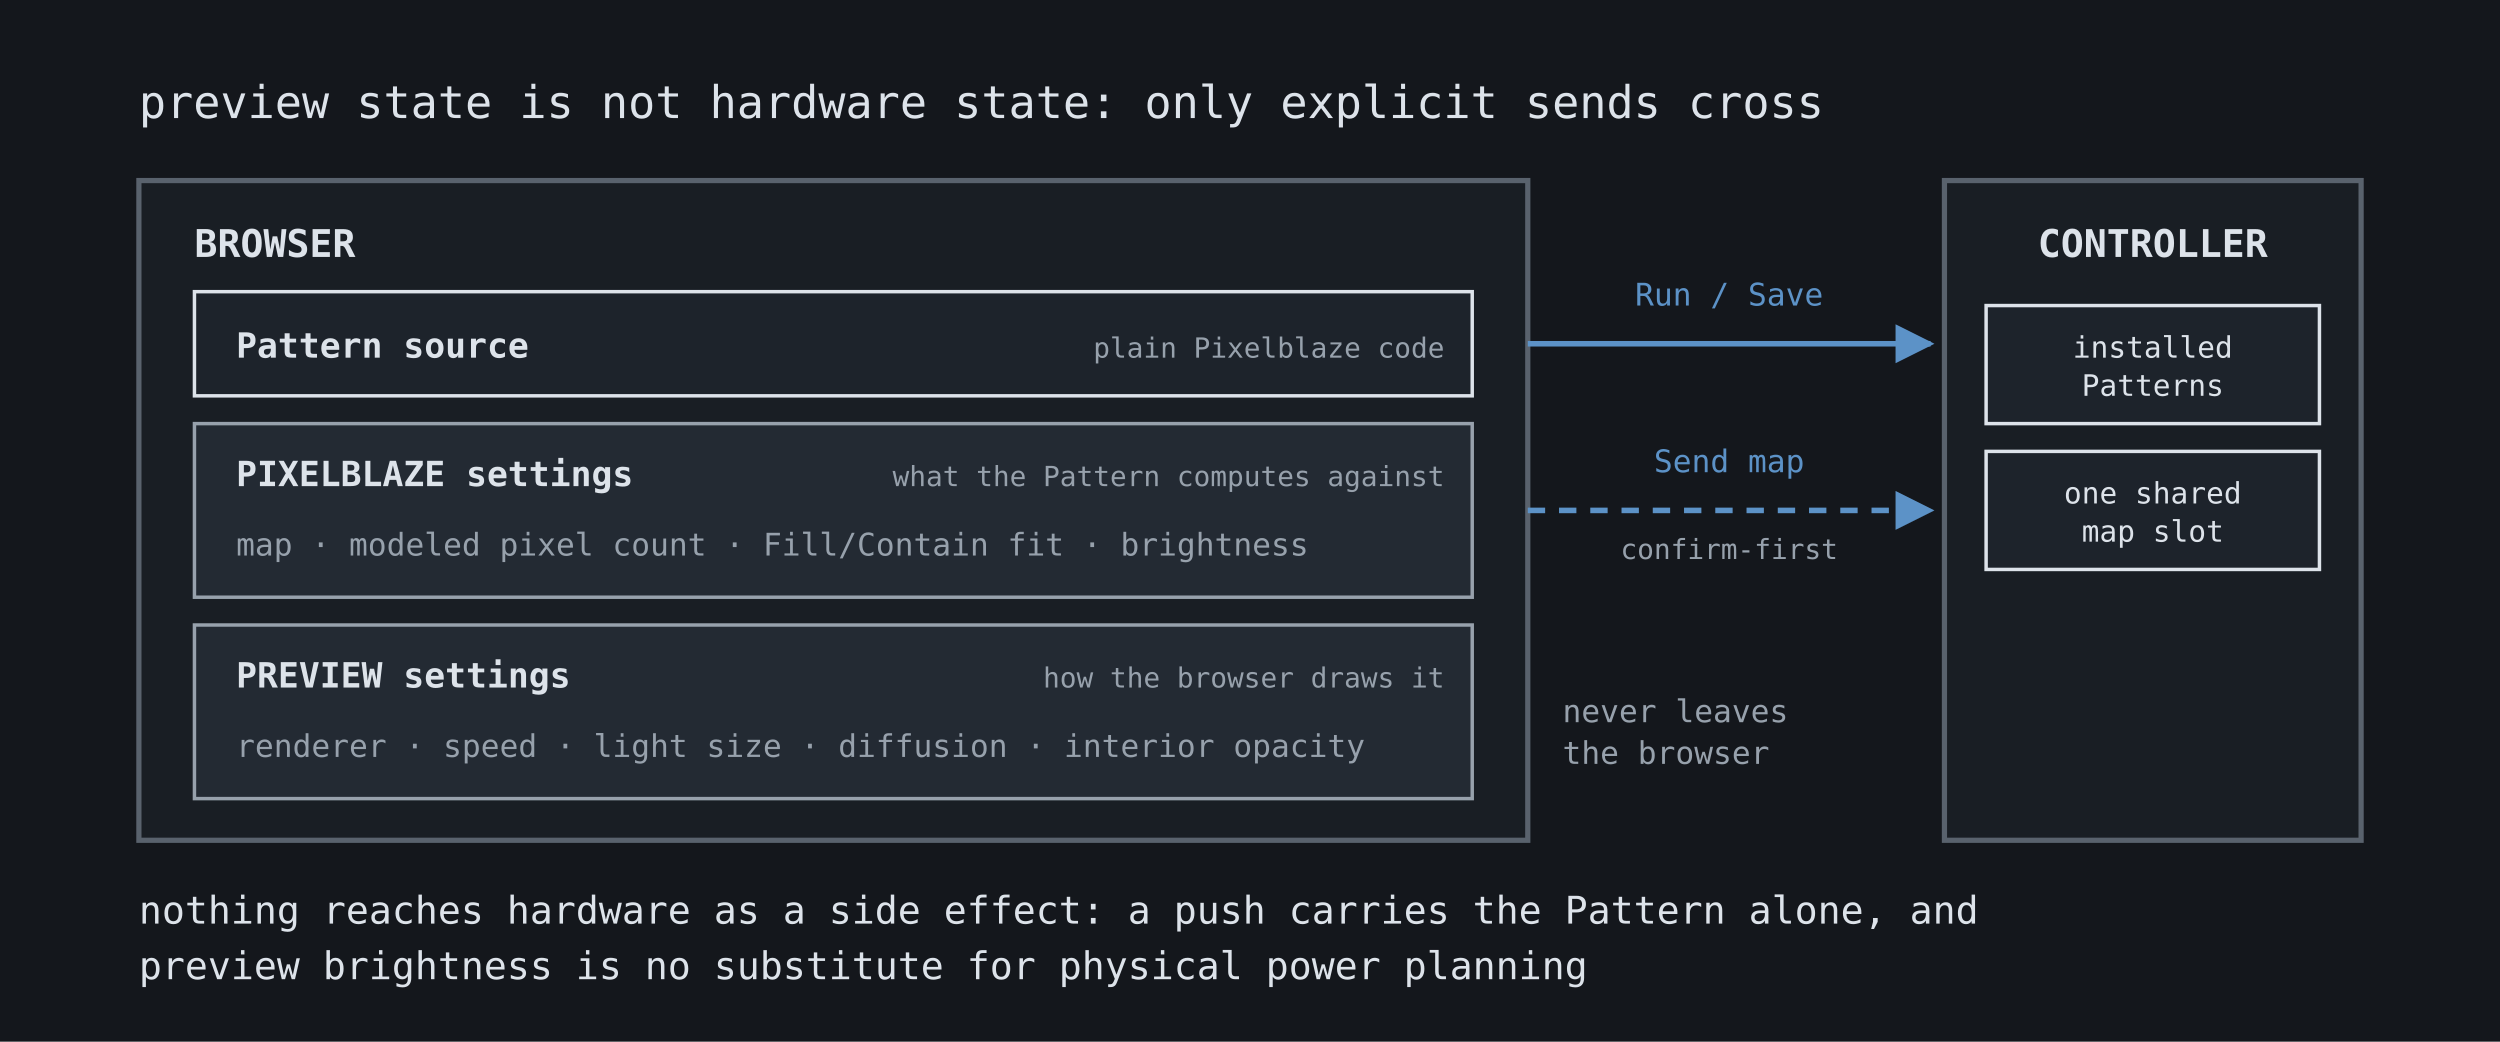
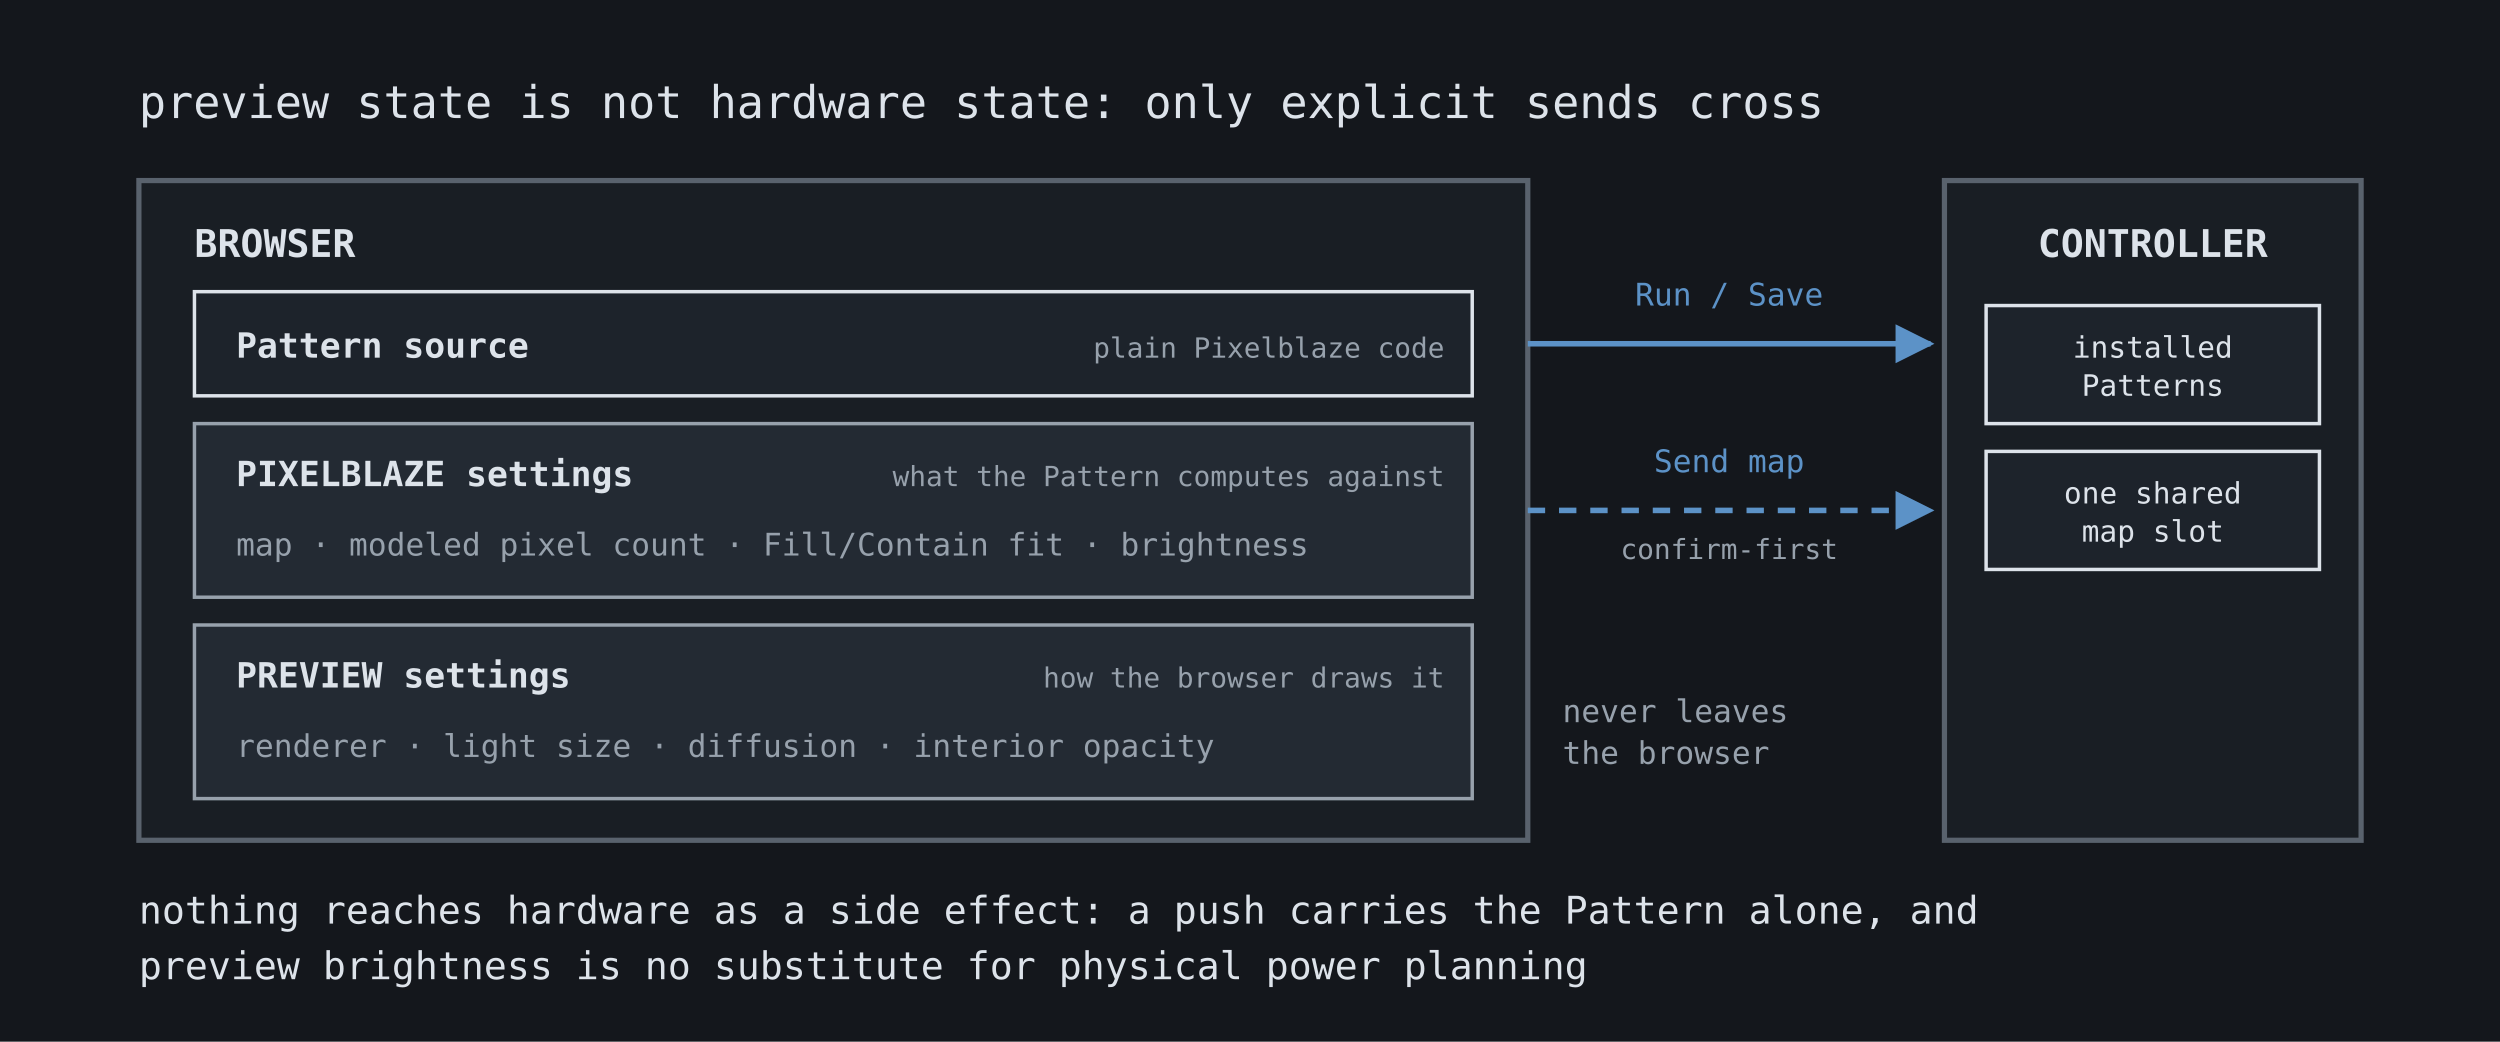
<svg xmlns="http://www.w3.org/2000/svg" viewBox="0 0 720 300" font-family="'IBM Plex Mono','SF Mono',ui-monospace,Menlo,monospace">
  <defs>
    <marker id="pdb-arr" viewBox="0 0 10 10" refX="9" refY="5" markerWidth="7" markerHeight="7" orient="auto-start-reverse">
      <path d="M0,0 L10,5 L0,10 z" fill="#5c92c7" />
    </marker>
  </defs>
  <rect width="720" height="300" fill="#14171c" />
  <text x="40" y="34" font-size="13" fill="#dde3ea">preview state is not hardware state: only explicit sends cross</text>
  <rect x="40" y="52" width="400" height="190" fill="#191e24" stroke="#59626d" stroke-width="1.5" />
  <text x="56" y="74" font-size="11" font-weight="bold" fill="#dde3ea">BROWSER</text>
  <rect x="56" y="84" width="368" height="30" fill="#1d232b" stroke="#dde3ea" stroke-width="1" />
  <text x="68" y="103" font-size="10" font-weight="bold" fill="#dde3ea">Pattern source</text>
  <text x="416" y="103" text-anchor="end" font-size="8" fill="#97a1ac">plain Pixelblaze code</text>
  <rect x="56" y="122" width="368" height="50" fill="#232a33" stroke="#97a1ac" stroke-width="1" />
  <text x="68" y="140" font-size="10" font-weight="bold" fill="#dde3ea">PIXELBLAZE settings</text>
  <text x="416" y="140" text-anchor="end" font-size="8" fill="#97a1ac">what the Pattern computes against</text>
  <text x="68" y="160" font-size="9" fill="#97a1ac">map · modeled pixel count · Fill/Contain fit · brightness</text>
  <rect x="56" y="180" width="368" height="50" fill="#232a33" stroke="#97a1ac" stroke-width="1" />
  <text x="68" y="198" font-size="10" font-weight="bold" fill="#dde3ea">PREVIEW settings</text>
  <text x="416" y="198" text-anchor="end" font-size="8" fill="#97a1ac">how the browser draws it</text>
-   <text x="68" y="218" font-size="9" fill="#97a1ac">renderer · speed · light size · diffusion · interior opacity</text>
+   <text x="68" y="218" font-size="9" fill="#97a1ac">renderer · light size · diffusion · interior opacity</text>
  <rect x="560" y="52" width="120" height="190" fill="#191e24" stroke="#59626d" stroke-width="1.5" />
  <text x="620" y="74" text-anchor="middle" font-size="11" font-weight="bold" fill="#dde3ea">CONTROLLER</text>
  <rect x="572" y="88" width="96" height="34" fill="#1d232b" stroke="#dde3ea" stroke-width="1" />
  <text x="620" y="103" text-anchor="middle" font-size="8.5" fill="#dde3ea">installed</text>
  <text x="620" y="114" text-anchor="middle" font-size="8.5" fill="#dde3ea">Patterns</text>
  <rect x="572" y="130" width="96" height="34" fill="#1d232b" stroke="#dde3ea" stroke-width="1" />
  <text x="620" y="145" text-anchor="middle" font-size="8.5" fill="#dde3ea">one shared</text>
  <text x="620" y="156" text-anchor="middle" font-size="8.5" fill="#dde3ea">map slot</text>
  <line x1="440" y1="99" x2="556" y2="99" stroke="#5c92c7" stroke-width="1.6" marker-end="url(#pdb-arr)" />
  <text x="498" y="88" text-anchor="middle" font-size="9" fill="#5c92c7">Run / Save</text>
  <line x1="440" y1="147" x2="556" y2="147" stroke="#5c92c7" stroke-width="1.6" stroke-dasharray="5 4" marker-end="url(#pdb-arr)" />
  <text x="498" y="136" text-anchor="middle" font-size="9" fill="#5c92c7">Send map</text>
  <text x="498" y="161" text-anchor="middle" font-size="8" fill="#97a1ac">confirm-first</text>
  <text x="450" y="208" font-size="9" fill="#97a1ac">never leaves</text>
  <text x="450" y="220" font-size="9" fill="#97a1ac">the browser</text>
  <text x="40" y="266" font-size="11" fill="#dde3ea">nothing reaches hardware as a side effect: a push carries the Pattern alone, and</text>
  <text x="40" y="282" font-size="11" fill="#dde3ea">preview brightness is no substitute for physical power planning</text>
</svg>
